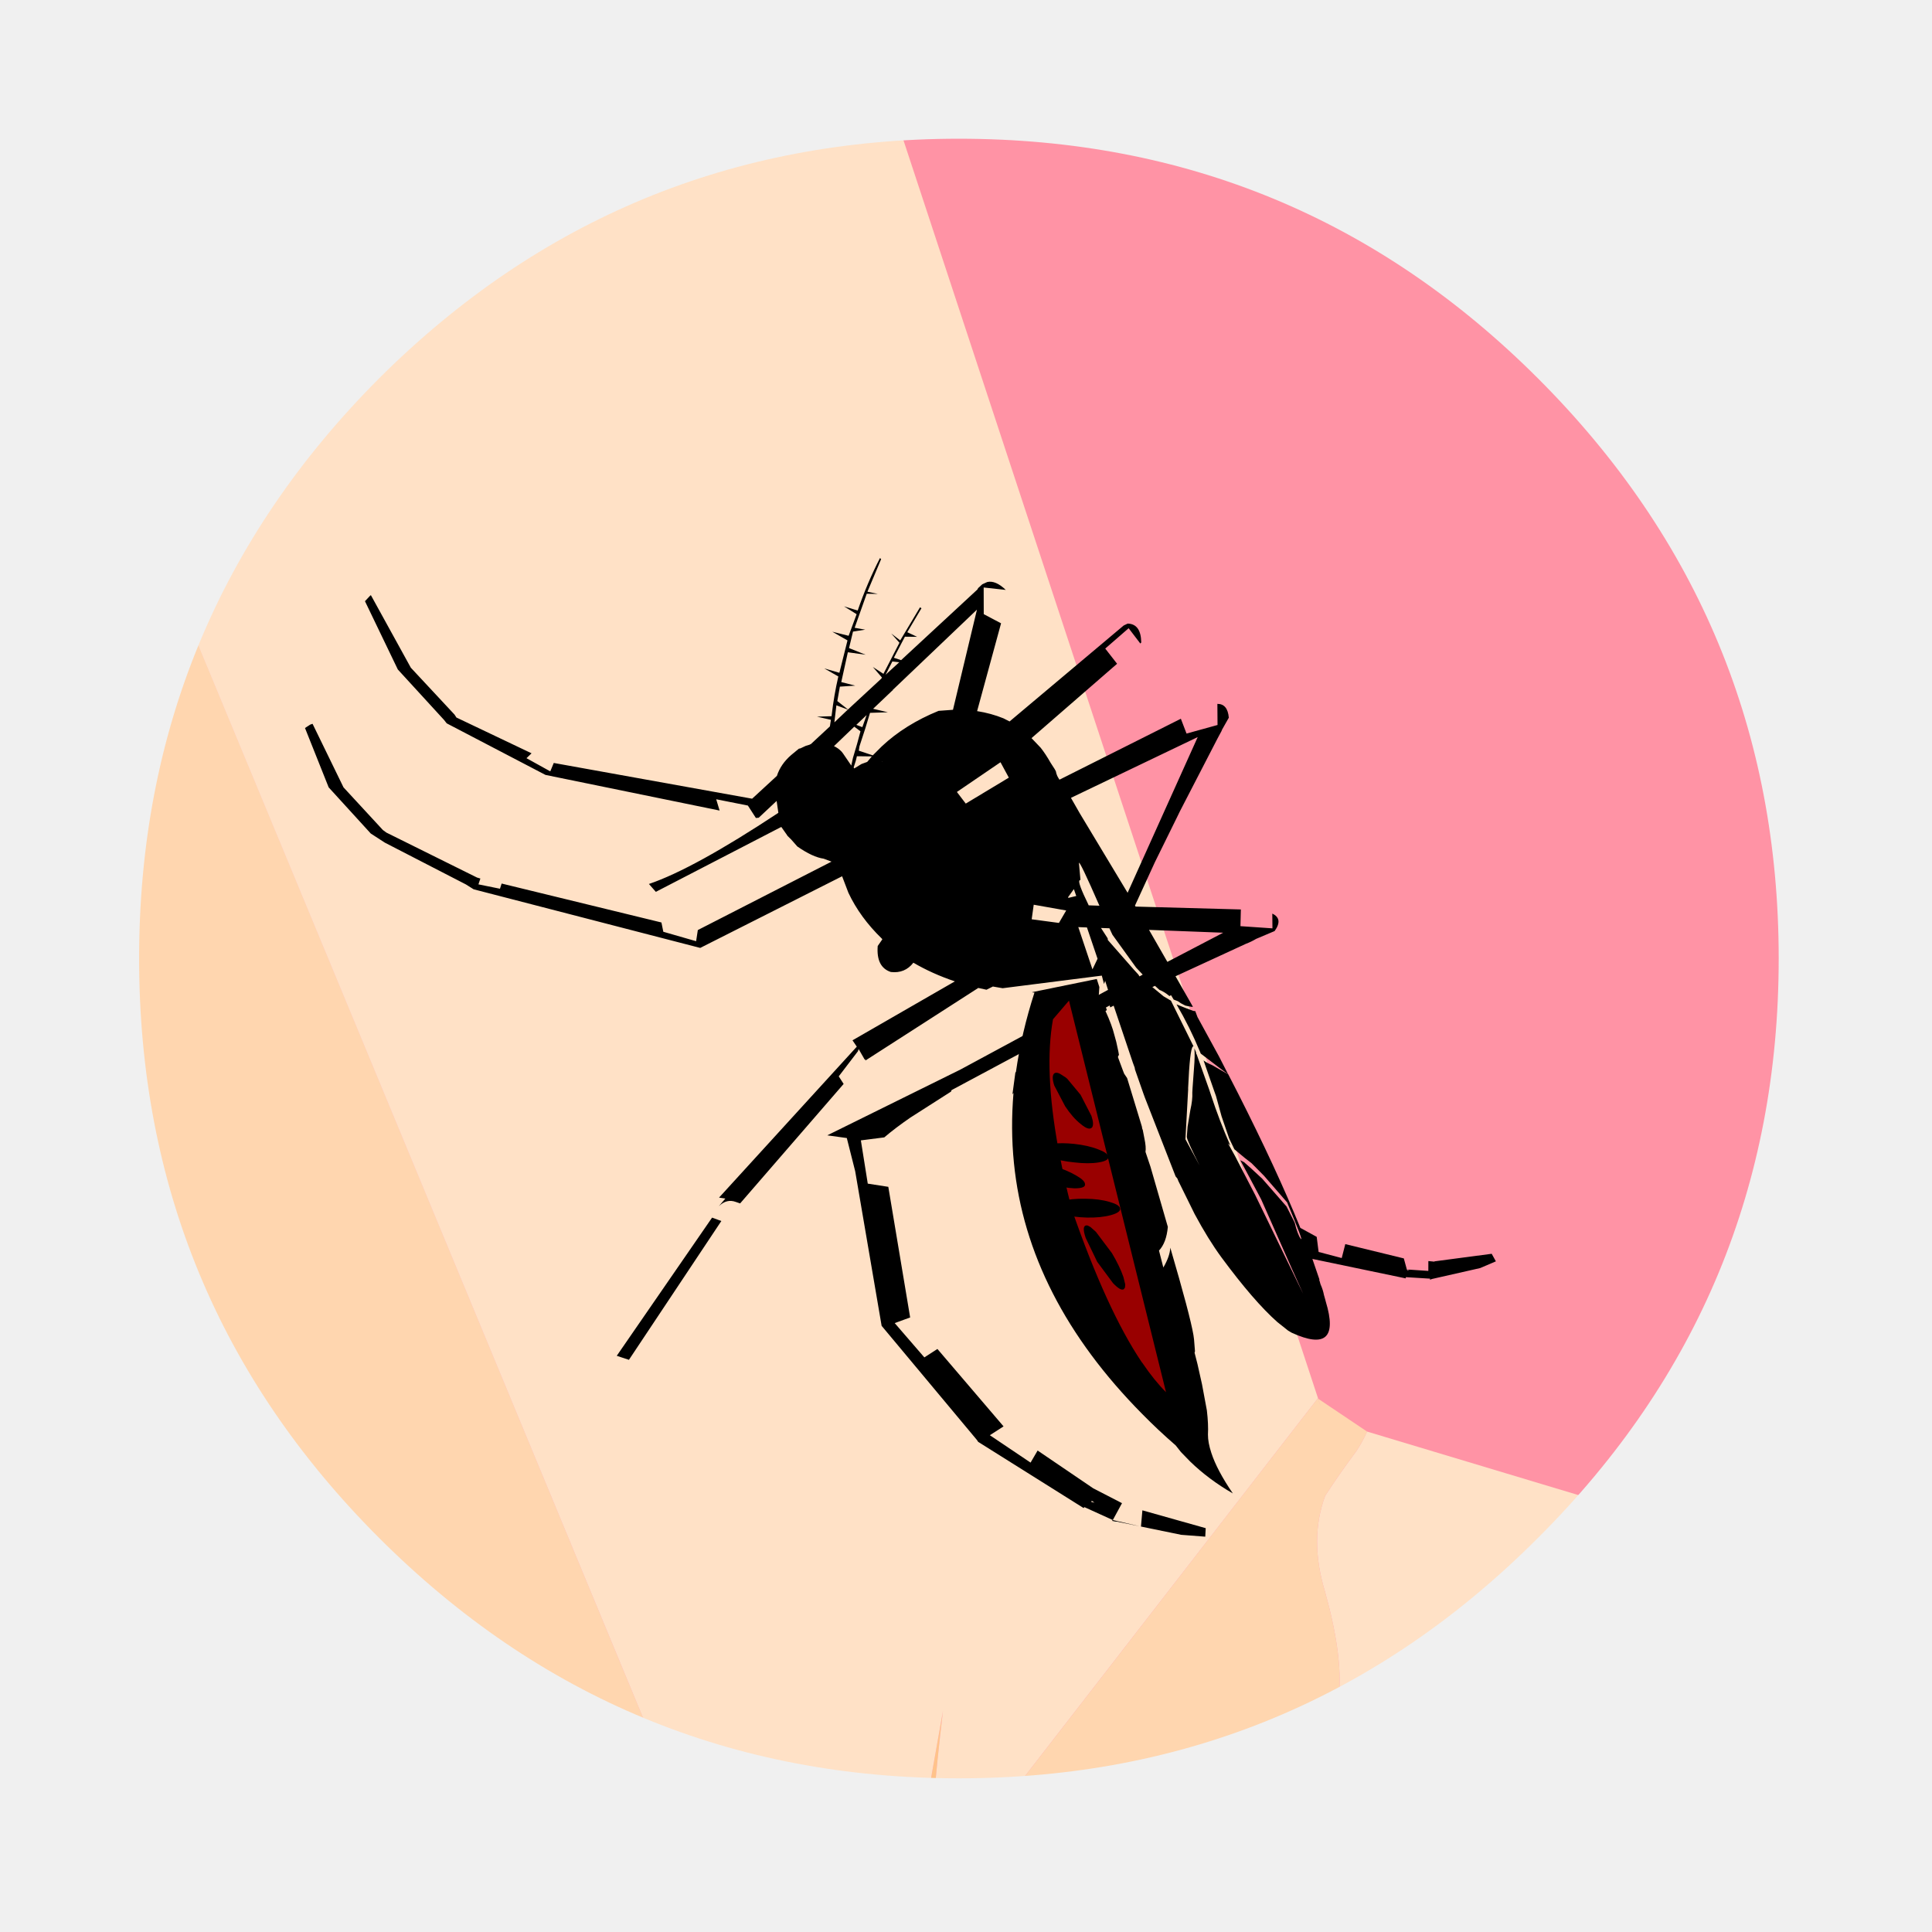
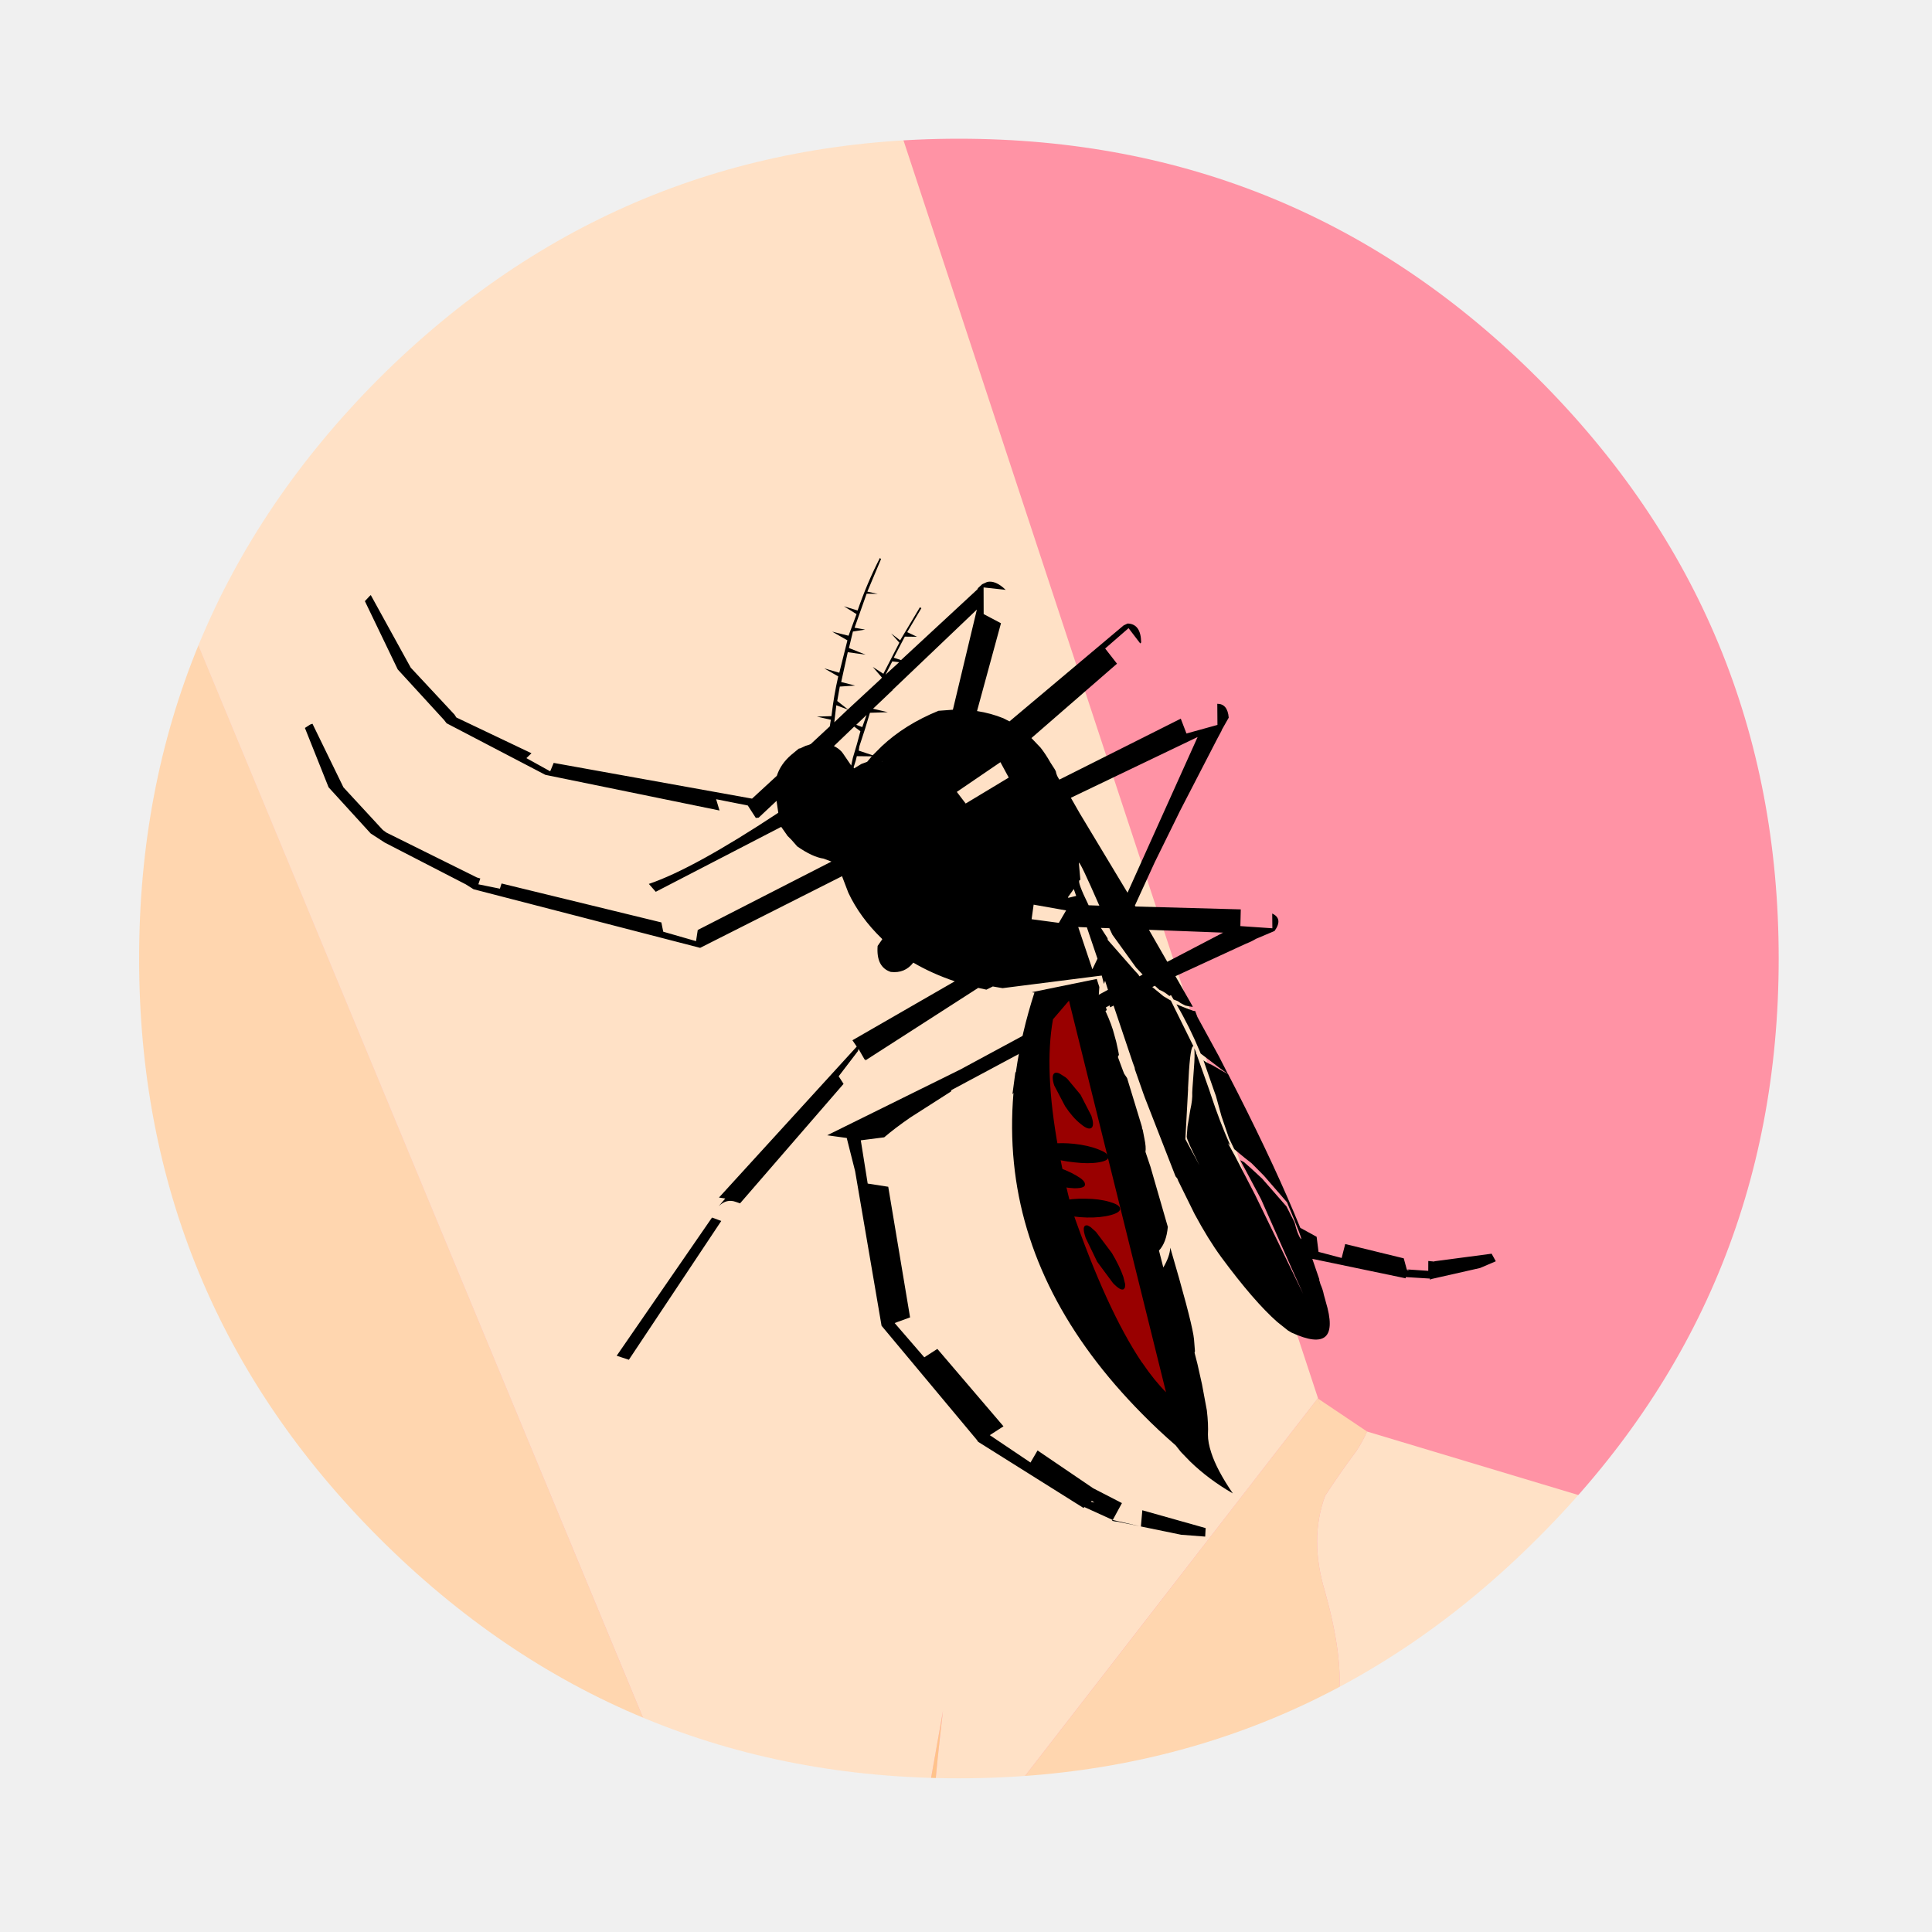
- <svg xmlns="http://www.w3.org/2000/svg" xmlns:xlink="http://www.w3.org/1999/xlink" preserveAspectRatio="none" width="138" height="138" viewBox="0 0 138 138">
+ <svg xmlns="http://www.w3.org/2000/svg" xmlns:xlink="http://www.w3.org/1999/xlink" version="1.1" preserveAspectRatio="none" x="0px" y="0px" width="138px" height="138px" viewBox="0 0 138 138">
  <defs>
-     <linearGradient id="a" gradientUnits="userSpaceOnUse" x1="969.425" y1="382.413" x2="296.975" y2="438.288">
+     <linearGradient id="Gradient_1" gradientUnits="userSpaceOnUse" x1="969.425" y1="382.413" x2="296.975" y2="438.288" spreadMethod="pad">
      <stop offset="67.059%" stop-color="#FF93A5" />
-       <stop offset="100%" stop-color="#FFF" />
+       <stop offset="100%" stop-color="#FFFFFF" />
    </linearGradient>
-     <path fill="#FFF" d="M525.1 188.55q0-22.15-15.7-37.85-15.65-15.65-37.8-15.65t-37.85 15.65q-15.65 15.7-15.65 37.85 0 22.15 15.65 37.8 15.7 15.7 37.85 15.7 22.15 0 37.8-15.7 15.7-15.65 15.7-37.8z" id="b" />
-     <path fill="url(#a)" d="M935.85 139.7q-16.45-16.45-39.7-16.45h-526q-23.25 0-39.7 16.45Q314 156.15 314 179.4v462q0 23.25 16.45 39.7 16.45 16.4 39.7 16.4h526q23.25 0 39.7-16.4 16.45-16.45 16.45-39.7v-462q0-23.25-16.45-39.7z" id="d" />
-     <g id="e">
-       <path fill="#FFC38A" d="M765.9 63.05q.413 6.53.85 11.7L778.9 59.9q-3.77-7.3-6.7-12.4l-6.3 15.55m-311.4 208.3q4.15.5 8.05 1.75 3.602.845 7.15 1.75 9.272 2.422 18.2 5.35 10.65 3.15 21.55 7.25h.2q.4.2 1.05.2 32.01 8.956 63.15 22.9l9.9-12.1q-14.6-1.596-29.45-4.95-37.23-8.794-74.85-30.6-33.764-19.564-67.85-49.65-19.4-17.45-38.5-37.3 22.2 25.8 40.85 47.65 23.65 27.6 40.55 47.75z" />
-       <path fill="#ECAC70" d="M214 384.65q-5.632-1.37-11.65-3.45-18.47-6.408-67-10.95l131.5 107.6 57.9 16.1q29.683 24.298 60.2 47.4l49.45-60.45q-19.42-19.256-42.6-42.2-9.15-9.15-32.75-24.95-.966-.656-1.9-1.3-25.992-17.674-35.4-25.2-40-33.25-19.3-59.65l-7.4 8.2q-21.75 35.85-28.5 41.2-19.408 15.86-52.55 7.65z" />
-       <path fill="#D2A77E" d="M569.55 315.75l4.3-5.2q-31.14-13.944-63.15-22.9 30.034 11.456 58.85 28.1z" />
-       <path fill="#FFD6AF" d="M388.1 332.15q-8.3-14.6-1.25-30.6 10.1-24.35 38.6-28.45l-613.9-185.05-8.5 10.35 332.3 271.85q48.53 4.542 67 10.95 6.018 2.08 11.65 3.45 33.142 8.21 52.55-7.65 6.75-5.35 28.5-41.2l7.4-8.2q-20.7 26.4 19.3 59.65 9.408 7.526 35.4 25.2.934.644 1.9 1.3 23.6 15.8 32.75 24.95 23.18 22.944 42.6 42.2l46.85-57.2q-1.617-3.044-3.1-8-1.75-5.45-3.7-8.5-1.05-2.4-9.55-8.45-8.45-5.65-8.65-8.5-4.1-10.1-14.35-14-16.85-7.25-24.25-13.1-6.637-5.212-11.95-10.05-12.538-11.494-17.6-20.95m25.85-108.55l9.35 42.4q15.95 1.65 31.2 5.35-16.9-20.15-40.55-47.75m9.75 43.85l1.75 5.65q14.5-.2 26-.2-14.3-3-27.75-5.45m212.65-96.95q-37.656-7.31-68.1-16.1-27.596-7.965-49.25-17.15-29.55-10.45-44.55-18.6-8-4.4-14.9-10.45-10.25-10.6-20-20.35-7.8-7.8-24.75-15.25-14.1-5.8-20.65-16.95-2.35-7.4-4.1-14.5-.85-2.85-2.35-5.85L372 40.05l2.35.9-2.5-.9 39.75 173.2q34.086 30.086 67.85 49.65 37.62 21.806 74.85 30.6 14.85 3.354 29.45 4.95L683.3 176.8q-19.867-1.293-46.95-6.3M708.2-47.65q-19.5 4.2-41.95 8.75-34.7 5.85-51.85 7.15L612.25-27q17 3.7 30.8 16.3 3.55 3.5 20.9 23.4 2.01 2.48 10 12.55 3.92 4.984 9.3 11.8 11.5 14.9 20.85 24.05 17.35 16.3 28.85 47.1 1.006 2.863 1.85 5.6l31.95-39.05q-.437-5.17-.85-11.7l6.3-15.55q2.93 5.1 6.7 12.4l59.25-72.4q-48.142 2.725-87.65-13.8l-42.3-21.35z" />
-       <path fill="#FFE1C6" d="M468 276.95q-5.267-1.296-10.5-2.55-3-.6-6.05-1.5-11.5 0-26 .2-28.5 4.1-38.6 28.45-7.05 16 1.25 30.6 5.062 9.456 17.6 20.95 5.313 4.838 11.95 10.05 7.4 5.85 24.25 13.1 10.25 3.9 14.35 14 .2 2.85 8.65 8.5 8.5 6.05 9.55 8.45 1.95 3.05 3.7 8.5 1.483 4.956 3.1 8l88.3-107.95q-28.816-16.644-58.85-28.1-.65 0-1.05-.2h-.2q-21.05-5.52-41.45-10.5m-93.65-236l-2.35-.9L-24.35-112.5l-164.1 200.55 613.9 185.05-1.75-5.65q-7.15-1.45-13.85-2.8 6.7.45 13.45 1.35l-9.35-42.4q-18.65-21.85-40.85-47.65 19.1 19.85 38.5 37.3l-39.75-173.2 2.5.9m291.9-79.85q22.45-4.55 41.95-8.75l42.3 21.35q39.508 16.525 87.65 13.8l24.7-30.15q-17.317 1.836-35.75 2.9L688.2-84.5q-108.6 29.15-232.55 74L387.7 35.3q1.5 3 2.35 5.85 1.75 7.1 4.1 14.5Q400.7 66.8 414.8 72.6q16.95 7.45 24.75 15.25 9.75 9.75 20 20.35 6.9 6.05 14.9 10.45 15 8.15 44.55 18.6 21.654 9.185 49.25 17.15 30.444 8.79 68.1 16.1 27.083 5.007 46.95 6.3l51.5-63q-.844-2.737-1.85-5.6-11.5-30.8-28.85-47.1-9.35-9.15-20.85-24.05-5.38-6.816-9.3-11.8-7.99-10.07-10-12.55-17.35-19.9-20.9-23.4-13.8-12.6-30.8-16.3l2.15-4.75q17.15-1.3 51.85-7.15z" />
+     <g id="Mask_S_mbolo_1_0_1_MASK_0_FILL">
+       <path fill="#FFFFFF" stroke="none" d=" M 525.1 188.55 Q 525.1 166.4 509.4 150.7 493.75 135.05 471.6 135.05 449.45 135.05 433.75 150.7 418.1 166.4 418.1 188.55 418.1 210.7 433.75 226.35 449.45 242.05 471.6 242.05 493.75 242.05 509.4 226.35 525.1 210.7 525.1 188.55 Z" />
    </g>
-     <path d="M-411.9 173.35l-2.05 1.55 16.8 40.4 2.6-2.1-17.35-39.85m133.7-56.4l3.8-5-1.8-1.3-12.85 11.35 3.35 2.6 7.5-7.65M-390.9 39.9h-.05l-.05.1-.25.3-1.75 1.3-2.05 1.45q6.9.3 13.7 1.55l.5.1 6.35-2.3 2.1-.8h-.25l-5-.5-11.65-.85-1.6-.35m99.8 89.95l.05.3.6-.6.25-.35 4.3-4.4-5.2 5.05M-447.5-3.5l-1.05-1.9-.25-.35-1.65-3.15q-3.2-1.7-4.65.55l4.65 2.95-2.5 8-4.05-.85-3.8 35.2h-.45l-.7-.05-.65-.15-.55-.2-.65-.05h-1.95q-2.65-.15-4.7.05l-3.4.65-4.2-29.25-5 .45-1.15-8 5-.4-.1-.35q-4.1-2.55-6.05.3l-.15 1.15 4.9 38.55-1.55.9q-2.85 2-5.3 4.75l-15.85-17.65-4.45 2.5-5.85-3.75 3.65-4.5q-3.6.85-4.35 2.95l-.2 1.4.25 1.45.2.35 4.7 26.7-1.55 1.25-3.05-5.4 1.75-2.65-2.4 1.5-3.25-6.5-.4.2 4.45 9-2.8 1 3.2-.5 4.55 7.9-3 1.35 3.6-.5.15.3 2.05 11.65-3.35 1.15-2.8-2.6 1.95-3.5-2.75 2.55-5.6-5.65 3.05-3.55-3.8 2.7-3.05-3.2 1.3-2.95-1.9 2.05-5.75-7.45 1.6-2.4-1.95 1.95-5.2-7.6-.4.1q3.6 6.25 8.35 12.3l-2.85 2.4 3.5-1.65 3.6 4.8-3.2 3 4.05-2.1 5.95 6.35-3.1 2.7 3.75-1.95q3.5 3.6 7.45 6.85l.3.25-1.95 3.25 2.65-2.6 1.3 1.15 1.2 6.75-.05.1-.05.05.05.1-.3 1.05-.2 1.5-.15.4.3 2.55q.5 3.6 2.55 6.1l1.5 8.65-35.85 38.4 1.35 1.95-6.25 3.35-.35-1.8-18.45 11.4h-.9l-16.45 2.95-21.55-1.5.05.35.45 1.8 19.6 2.45 17.6-3 1.1-.1 25.25-14.35 32.4-33.1-2.95-.85 5.85-6.05h3.85l.35-.65-1.15-6.3 2.85 1.3q.3 26.45-2.7 38.4l2.7-.4 3.5-36.65 2.45-.1h.4l1.35-.3 2.35-.35q4.5-1.85 6.4-4.05l1.75-1.3-3.9 38.95 2.2 1.95-6.7 5.85-2.3-.9-31.1 29.5.9 1.1-4 4.1-1-1.25-.7.6-22.65 13.5-1.05.4-14.9 2.6-18.3-2.2-.15.6v1.65l16.35 3.2 16.05-2.7 4-1.8 20.6-11.85 2.15-1 44.85-41.35 4.35-41.2 4.5.95q7.05.95 14.8-.85h.2l.8 1.95q4.4 3.35 7.55.8 2.35-2.85 1.15-6.25 5.05-2.55 9.95-6.45l-1.55 30.75 2-.05 13.6 51.5 1.1-1.25.75 2.5q-.55-2.8 1.45-4.3l.95-.75-11.55-39.55H-427l-2.95-8.2.15.45-.35-.45h.2l2.95.15-.05-.15.35.1.05-34.95 1.55-1.55.2-1.85 1.75-1.9 11.25-23.5 2.15.7-.55-.7 2.4.65-3.4 43.6-4.4 38.45 3.35-3.9 8.45 2.85 37.6 16.05 38.5-4.75h.55l29.4-13.75-.1-.3 6.85-4.4-2.4-4.4-7.3 4.2-16.15 6.85 1.65 3.25-11.75 5.05v-4.25l-26.3 3.55v4.05l-11.7 1.65.95-4.2h-.05l-31.65-13.65-3.6 4.05-10.45-4.6 2.65-5.55q-.5-3.7-.65-8.5l.05-12.6-.25-.3 3.8-46.6.5.15.1-1 15.2 3.85 1.35.3.45.2 6.45 1.55 1.1.25 21.6 4.4.85-.1-.1.05h.15l.5.1 9.55 1.1q7.45.6 13.25.25 14.2-.9 22.05-3.1l3.4-1.15.7-.35.3-.15q12.2-7.8-2-11.85l-.45-.15-1.3-.4q-1.2-.5-2.8-.75l-.8-.25h-.05q-.2 0-.4-.2l-5.45-1.35 17.45-17.7-.25-.2 3.75-5.1.2.2.15-.6 4.4-12.05.75-4.4-2.25-.15-6.4 13.55v.15l-.95 1.2 2.15 1.4-3.35 4.5.5-.5-.25.5h-.25l-2.85-.9-11.4 10.8 2.55 2.75-4.6 4.2-3.55-1.7h-.05l-4.25 2.3q-16.15-3.05-38.25-5.35l-5.55-.55-4.35 2.25q-1.15.8-2.2 1.2l8.05 1.95 1.5.35 5.25 1.65 5.85 1.45 3.15.4 3.35-1.05 2.15-.75 4.5-.95 9.1-1.3q11.25 2 9.9 2.15-1.4.1-4.4-.95l-4.7-.5-.65.1-8.85 1.3-3.7.95-2.5.7-.95.55 4.35.35 7.15.6 20 3.15 6.65 1-28.4-3.45-11.5-1.1h-.05l-3.65-.25.8-.2q-6.95-1.1-13.8-2.9l-1.35-.35-9.55-2.25h-.25l-.2-.1-.05-.05-1.15-.2q1.65.85 4.25 2.85l4.25 3.2.9.65q1.65.95 3.55 2.9l3.25 2.95 2.1 1.6q.8.5 8.1 1.25l-7.75-.6-10.55-7.65-.25-.15q-8.25-5.85-8.45-6.9v-.2l-13.15-1.5-2 1-3.6 1.15.1-.75 1.5-.4q.85-.6 1.85-1l1-.35-.1-.1.1-.35 1.3.05.95-.7.85-.35 1.15-.65.6-.6.6-.65.15-.25-1.7-.1-7.45-.4.2-1.4 2.65-18.7q.3-1.35.35-2.85l.1-.55.8-4.6q-1.45-3.65-4.15-1.95l3.25 2.05-5 6.7-3.6-2.45-15.5 22.65h-.3l-6.7-10.5-6.6-11-1-1.65L-447.5-3.5m149.2 135.25l.8-.35-.6.6-.2-.25M-427.55 46l-1.6 2.3-.3-.05q-6.3-.75-6.45-1.45v-.3l-3.9-2.05q-.65-.55 12.25 1.55m8.7 3l-.4-.2h-3.2l1.25-1.8 1.85.25 10.55-.55 1.9-.35.55-.1-.05.95h-.6l-1.75.3-10.1 1.5m13.2-9.95l-9.6-.5 11.1-15.85-1.5 16.35m-67.3 8.35l4.55.35-.4 13.1-3.8.3-.35-13.75m22.4-10.15l-4.65-.25 4.6-36.35L-426.4 38l-24.15-.75m26 14.55l8.35 2.1 1.6 2.6h-.05l-11.2-2.85 1.3-1.85m-6.65 2.15l1.7 3.35-4.6 5.4-.05.05-2.9-2.5 5.85-6.3m-1.75-4.25l-.7 2-.2-.05-.95-2.4 1.85.45m-58.2.7l-1.8 3.3q-1.75 9.3-.25 17.45l.7 3.25-3 2.4-.85-.75-3.05-3.75-2.8-3.3 2.4-4-2.85 2.75-1.3-6.85.1-.15-.15.1-5.7-29.85 18.55 19.4m-11.05 19.65l2.05 2.65-1.35 1-.7-3.65m12.3 3.1l.05.05-.05.1v-.15m-20.4-16.3l1.15-1.4.8 4.75-1.95-3.35m16.6 22.05l-.85-.9 2.15-3.25.55 1.8-.35 1.55-.05 2.2h-.3l-1.15-1.4m-1.05.2l1.45 1.45-3.8.1-.6.05q-1.3.25-2.3.9l-1.4-7.2 1.9-.7 2.3 2.55 2.45 2.85m-10.4-.95l-.8-.65-2.65-2.2 2.55-1.9.9 4.75z" id="f" />
-     <path d="M40.2-24.7l-5.4-.25h-3.05l-.35-.3-3.05-.8-1.15-.2q-5.25-.65-23.5.3 2.15 1 4.55 4.6H3.7q-1.5-3.6-5.4-5.7l-16.3.75-4.05.45q-1.15-.75-3.45-.9l-2.2-.2h-.15l-.1.05h-.15l-.05.05-.15-.05-.4-.05-13.15.9-1.3.7-.8.15-3.75.6-.3-.2-.2-.4-.85-.1-2.65-.15-1.8.05q-2.7-.05-6.65 1.05l-.15-.6-3.75.4.4 1.15-.75.15-2.2-1.1-2.2.2-.85 26.05.15-.35.1-.55q9.3 8.9 18.8 14.85l.15.3 5.3 3.25-.3-.55q8.8 4.65 17.7 6.7Q7.2 33.6 43.9 1q5-4.4 10-9.65l2-1.35 3-2.6q5.7-5.3 10.8-13.2-6.9 3.8-11.6 4.25-2.85.3-4.85-.5-2.5-1.2-6.15-1.95l-6.9-.7z" id="g" />
-     <path fill="#900" d="M43.45-4.95l.35-.4q5.1-4.7 8.8-10.25l-105.15 1.55L-48.8-1.3q12.15 13.2 33 16.1l7.2.7q4.4.2 9.2.05Q28.2 8.9 43.45-4.95z" id="h" />
-     <path d="M24.05 11.7q2.65-1.05 2.5-1.9l-.35-.5-.75-.35-1.95-.4-6.9.35q-4 .55-6.7 1.6l-1.65.8-.65.55q-.25.3-.2.55.15.95 3.1 1.2l6.85-.35q4-.55 6.7-1.55m-50.6-22.6q.1 1.05 2.65 1.75l6.1.55q3.6-.05 6.05-.9 1.5-.45 2.05-1 .4-.4.35-.8v-.15Q-9.65-12.4-12-13l-6.15-.6-5.35.65-.65.2-.2.1-1.3.6q-.9.5-.9 1.15M2.2-1.85l-.15-.1q-.8-.5-3.1.7Q-3.65.05-6.5 2.5-9 4.7-10.45 6.65l-.45.6-.1.15-.7 1.3q-.4 1 .05 1.4.75.65 3.3-.65t5.4-3.75Q-.1 3.2 1.45 1q.9-1.35 1-2.15.05-.5-.25-.7z" id="i" />
-     <path d="M-.65 8.6l-1.65.8-.65.5-.2.6q.15.9 3.1 1.15l6.9-.3q3.95-.55 6.6-1.6 2.75-1 2.6-1.9l-.35-.45q-.3-.25-.7-.35l-2.05-.35-6.9.3q-3.95.55-6.7 1.6M-5.6-11.65h-.05l-.1-.05q-.85-.4-2.9 1.4-2.1 1.8-4.1 4.85Q-14.8-2.4-15.6.1l-.15.35L-16 1.8q-.05.95.45 1.25.9.45 3-1.35 2.1-1.85 4.15-4.85 2.05-3.05 2.85-5.6.75-2.4-.05-2.9z" id="j" />
-     <path d="M21.2 6.2l-.65-.5-1.9-.65q-2.85-.7-6.85-.85l-6.9.5-1.8.5-.75.4q-.3.3-.3.6Q2 7.1 4.8 7.8l6.85.85 6.9-.45q2.85-.55 2.85-1.5l-.2-.5M-13.35-.4q2.35-2.85 3.4-5.25.65-1.45.6-2.25-.05-.5-.4-.7l-.15-.05q-.9-.35-2.95 1.2-2.25 1.6-4.6 4.5-2 2.5-3.05 4.65l-.3.65-.1.2-.4 1.35q-.25 1.05.25 1.4.9.5 3.15-1.1 2.25-1.7 4.55-4.6z" id="k" />
+     <g id="S_mbolo_1_0_Layer1_0_MEMBER_0_FILL">
+       <path fill="url(#Gradient_1)" stroke="none" d=" M 935.85 139.7 Q 919.4 123.25 896.15 123.25 L 370.15 123.25 Q 346.9 123.25 330.45 139.7 314 156.15 314 179.4 L 314 641.4 Q 314 664.65 330.45 681.1 346.9 697.5 370.15 697.5 L 896.15 697.5 Q 919.4 697.5 935.85 681.1 952.3 664.65 952.3 641.4 L 952.3 179.4 Q 952.3 156.15 935.85 139.7 Z" />
+     </g>
+     <g id="Pasta_Itens_duplicados_Interpolar_1_0_Layer0_0_MEMBER_0_FILL">
+       <path fill="#FFC38A" stroke="none" d=" M 765.9 63.05 Q 766.313 69.58 766.75 74.75 L 778.9 59.9 Q 775.131 52.599 772.2 47.5 L 765.9 63.05 M 454.5 271.35 Q 458.65 271.85 462.55 273.1 466.152 273.945 469.7 274.85 478.972 277.272 487.9 280.2 498.55 283.35 509.45 287.45 L 509.65 287.45 Q 510.05 287.65 510.7 287.65 542.71 296.606 573.85 310.55 L 583.75 298.45 Q 569.149 296.854 554.3 293.5 517.071 284.706 479.45 262.9 445.686 243.336 411.6 213.25 392.2 195.8 373.1 175.95 395.3 201.75 413.95 223.6 437.6 251.2 454.5 271.35 Z" />
+       <path fill="#ECAC70" stroke="none" d=" M 214 384.65 Q 208.368 383.281 202.35 381.2 183.881 374.792 135.35 370.25 L 266.85 477.85 324.75 493.95 Q 354.433 518.248 384.95 541.35 L 434.4 480.9 Q 414.98 461.644 391.8 438.7 382.65 429.55 359.05 413.75 358.084 413.094 357.15 412.45 331.158 394.776 321.75 387.25 281.75 354 302.45 327.6 L 295.05 335.8 Q 273.3 371.65 266.55 377 247.142 392.86 214 384.65 Z" />
+       <path fill="#D2A77E" stroke="none" d=" M 569.55 315.75 L 573.85 310.55 Q 542.71 296.606 510.7 287.65 540.734 299.106 569.55 315.75 Z" />
+       <path fill="#FFD6AF" stroke="none" d=" M 388.1 332.15 Q 379.8 317.55 386.85 301.55 396.95 277.2 425.45 273.1 L -188.45 88.05 -196.95 98.4 135.35 370.25 Q 183.881 374.792 202.35 381.2 208.368 383.281 214 384.65 247.142 392.86 266.55 377 273.3 371.65 295.05 335.8 L 302.45 327.6 Q 281.75 354 321.75 387.25 331.158 394.776 357.15 412.45 358.084 413.094 359.05 413.75 382.65 429.55 391.8 438.7 414.98 461.644 434.4 480.9 L 481.25 423.7 Q 479.633 420.656 478.15 415.7 476.4 410.25 474.45 407.2 473.4 404.8 464.9 398.75 456.45 393.1 456.25 390.25 452.15 380.15 441.9 376.25 425.05 369 417.65 363.15 411.012 357.938 405.7 353.1 393.162 341.606 388.1 332.15 M 413.95 223.6 L 423.3 266 Q 439.25 267.65 454.5 271.35 437.6 251.2 413.95 223.6 M 423.7 267.45 L 425.45 273.1 Q 439.95 272.9 451.45 272.9 437.15 269.9 423.7 267.45 M 636.35 170.5 Q 598.694 163.189 568.25 154.4 540.654 146.435 519 137.25 489.45 126.8 474.45 118.65 466.45 114.25 459.55 108.2 449.3 97.6 439.55 87.85 431.75 80.05 414.8 72.6 400.7 66.8 394.15 55.65 391.8 48.25 390.05 41.15 389.2 38.3 387.7 35.3 L 372 40.05 374.35 40.95 371.85 40.05 411.6 213.25 Q 445.686 243.336 479.45 262.9 517.071 284.706 554.3 293.5 569.149 296.854 583.75 298.45 L 683.3 176.8 Q 663.433 175.507 636.35 170.5 M 708.2 -47.65 Q 688.7 -43.45 666.25 -38.9 631.55 -33.05 614.4 -31.75 L 612.25 -27 Q 629.25 -23.3 643.05 -10.7 646.6 -7.2 663.95 12.7 665.96 15.179 673.95 25.25 677.87 30.234 683.25 37.05 694.75 51.95 704.1 61.1 721.45 77.4 732.95 108.2 733.956 111.063 734.8 113.8 L 766.75 74.75 Q 766.313 69.58 765.9 63.05 L 772.2 47.5 Q 775.131 52.599 778.9 59.9 L 838.15 -12.5 Q 790.008 -9.775 750.5 -26.3 L 708.2 -47.65 Z" />
+       <path fill="#FFE1C6" stroke="none" d=" M 468 276.95 Q 462.733 275.654 457.5 274.4 454.5 273.8 451.45 272.9 439.95 272.9 425.45 273.1 396.95 277.2 386.85 301.55 379.8 317.55 388.1 332.15 393.162 341.606 405.7 353.1 411.012 357.938 417.65 363.15 425.05 369 441.9 376.25 452.15 380.15 456.25 390.25 456.45 393.1 464.9 398.75 473.4 404.8 474.45 407.2 476.4 410.25 478.15 415.7 479.633 420.656 481.25 423.7 L 569.55 315.75 Q 540.734 299.106 510.7 287.65 510.05 287.65 509.65 287.45 L 509.45 287.45 Q 488.399 281.929 468 276.95 M 374.35 40.95 L 372 40.05 -24.35 -112.5 -188.45 88.05 425.45 273.1 423.7 267.45 Q 416.55 266 409.85 264.65 416.55 265.1 423.3 266 L 413.95 223.6 Q 395.3 201.75 373.1 175.95 392.2 195.8 411.6 213.25 L 371.85 40.05 374.35 40.95 M 666.25 -38.9 Q 688.7 -43.45 708.2 -47.65 L 750.5 -26.3 Q 790.008 -9.775 838.15 -12.5 L 862.85 -42.65 Q 845.533 -40.814 827.1 -39.75 L 688.2 -84.5 Q 579.6 -55.35 455.65 -10.5 L 387.7 35.3 Q 389.2 38.3 390.05 41.15 391.8 48.25 394.15 55.65 400.7 66.8 414.8 72.6 431.75 80.05 439.55 87.85 449.3 97.6 459.55 108.2 466.45 114.25 474.45 118.65 489.45 126.8 519 137.25 540.654 146.435 568.25 154.4 598.694 163.189 636.35 170.5 663.433 175.507 683.3 176.8 L 734.8 113.8 Q 733.956 111.063 732.95 108.2 721.45 77.4 704.1 61.1 694.75 51.95 683.25 37.05 677.87 30.234 673.95 25.25 665.96 15.179 663.95 12.7 646.6 -7.2 643.05 -10.7 629.25 -23.3 612.25 -27 L 614.4 -31.75 Q 631.55 -33.05 666.25 -38.9 Z" />
+     </g>
+     <g id="Shape_shape_4_0_Layer0_0_FILL">
+       <path fill="#000000" stroke="none" d=" M -411.9 173.35 L -413.95 174.9 -397.15 215.3 -394.55 213.2 -411.9 173.35 M -278.2 116.95 L -274.4 111.95 -276.2 110.65 -289.05 122 -285.7 124.6 -278.2 116.95 M -390.9 39.9 L -390.95 39.9 -391 40 -391.25 40.3 -393 41.6 -395.05 43.05 Q -388.15 43.35 -381.35 44.6 L -380.85 44.7 -374.5 42.4 -372.4 41.6 -372.65 41.6 -377.65 41.1 -389.3 40.25 -390.9 39.9 M -291.1 129.85 L -291.05 130.15 -290.45 129.55 -290.2 129.2 -285.9 124.8 -291.1 129.85 M -447.5 -3.5 L -448.55 -5.4 -448.8 -5.75 -450.45 -8.9 Q -453.65 -10.6 -455.1 -8.35 L -450.45 -5.4 -452.95 2.6 -457 1.75 -460.8 36.95 -461.25 36.95 -461.95 36.9 -462.6 36.75 -463.15 36.55 -463.8 36.5 -465.75 36.5 Q -468.4 36.35 -470.45 36.55 L -473.85 37.2 -478.05 7.95 -483.05 8.4 -484.2 0.4 -479.2 0 -479.3 -0.35 Q -483.4 -2.9 -485.35 -0.05 L -485.5 1.1 -480.6 39.65 -482.15 40.55 Q -485 42.55 -487.45 45.3 L -503.3 27.65 -507.75 30.15 -513.6 26.4 -509.95 21.9 Q -513.55 22.75 -514.3 24.85 L -514.5 26.25 -514.25 27.7 -514.05 28.05 -509.35 54.75 -510.9 56 -513.95 50.6 -512.2 47.95 -514.6 49.45 -517.85 42.95 -518.25 43.15 -513.8 52.15 -516.6 53.15 -513.4 52.65 -508.85 60.55 -511.85 61.9 -508.25 61.4 -508.1 61.7 -506.05 73.35 -509.4 74.5 -512.2 71.9 -510.25 68.4 -513 70.95 -518.6 65.3 -515.55 61.75 -519.35 64.45 -522.4 61.25 -521.1 58.3 -523 60.35 -528.75 52.9 -527.15 50.5 -529.1 52.45 -534.3 44.85 -534.7 44.95 Q -531.1 51.2 -526.35 57.25 L -529.2 59.65 -525.7 58 -522.1 62.8 -525.3 65.8 -521.25 63.7 -515.3 70.05 -518.4 72.75 -514.65 70.8 Q -511.15 74.4 -507.2 77.65 L -506.9 77.9 -508.85 81.15 -506.2 78.55 -504.9 79.7 -503.7 86.45 -503.75 86.55 -503.8 86.6 -503.75 86.7 -504.05 87.75 -504.25 89.25 -504.4 89.65 -504.1 92.2 Q -503.6 95.8 -501.55 98.3 L -500.05 106.95 -535.9 145.35 -534.55 147.3 -540.8 150.65 -541.15 148.85 -559.6 160.25 -560.5 160.25 -576.95 163.2 -598.5 161.7 -598.45 162.05 -598 163.85 -578.4 166.3 -560.8 163.3 -559.7 163.2 -534.45 148.85 -502.05 115.75 -505 114.9 -499.15 108.85 -495.3 108.85 -494.95 108.2 -496.1 101.9 -493.25 103.2 Q -492.95 129.65 -495.95 141.6 L -493.25 141.2 -489.75 104.55 -487.3 104.45 -486.9 104.45 -485.55 104.15 -483.2 103.8 Q -478.7 101.95 -476.8 99.75 L -475.05 98.45 -478.95 137.4 -476.75 139.35 -483.45 145.2 -485.75 144.3 -516.85 173.8 -515.95 174.9 -519.95 179 -520.95 177.75 -521.65 178.35 -544.3 191.85 -545.35 192.25 -560.25 194.85 -578.55 192.65 -578.7 193.25 -578.7 194.9 -562.35 198.1 -546.3 195.4 -542.3 193.6 -521.7 181.75 -519.55 180.75 -474.7 139.4 -470.35 98.2 -465.85 99.15 Q -458.8 100.1 -451.05 98.3 L -450.85 98.3 -450.05 100.25 Q -445.65 103.6 -442.5 101.05 -440.15 98.2 -441.35 94.8 -436.3 92.25 -431.4 88.35 L -432.95 119.1 -430.95 119.05 -417.35 170.55 -416.25 169.3 -415.5 171.8 Q -416.05 169 -414.05 167.5 L -413.1 166.75 -424.65 127.2 -427 127.2 -429.95 119 -429.8 119.45 -430.15 119 -429.95 119 -427 119.15 -427.05 119 -426.7 119.1 -426.65 84.15 -425.1 82.6 -424.9 80.75 -423.15 78.85 -411.9 55.35 -409.75 56.05 -410.3 55.35 -407.9 56 -411.3 99.6 -415.7 138.05 -412.35 134.15 -403.9 137 -366.3 153.05 -327.8 148.3 -327.25 148.3 -297.85 134.55 -297.95 134.25 -291.1 129.85 -293.5 125.45 -300.8 129.65 -316.95 136.5 -315.3 139.75 -327.05 144.8 -327.05 140.55 -353.35 144.1 -353.35 148.15 -365.05 149.8 -364.1 145.6 -364.15 145.6 -395.8 131.95 -399.4 136 -409.85 131.4 -407.2 125.85 Q -407.7 122.15 -407.85 117.35 L -407.8 104.75 -408.05 104.45 -404.25 57.85 -403.75 58 -403.65 57 -388.45 60.85 -387.1 61.15 -386.65 61.35 -380.2 62.9 -379.1 63.15 -357.5 67.55 -356.65 67.45 -356.75 67.5 -356.6 67.5 -356.1 67.6 -346.55 68.7 Q -339.1 69.3 -333.3 68.95 -319.1 68.05 -311.25 65.85 L -307.85 64.7 -307.15 64.35 -306.85 64.2 Q -294.65 56.4 -308.85 52.35 L -309.3 52.2 -310.6 51.8 Q -311.8 51.3 -313.4 51.05 L -314.2 50.8 -314.25 50.8 Q -314.45 50.8 -314.65 50.6 L -320.1 49.25 -302.65 31.55 -302.9 31.35 -299.15 26.25 -298.95 26.45 -298.8 25.85 -294.4 13.8 -293.65 9.4 -295.9 9.25 -302.3 22.8 -302.3 22.95 -303.25 24.15 -301.1 25.55 -304.45 30.05 -303.95 29.55 -304.2 30.05 -304.45 30.05 -307.3 29.15 -318.7 39.95 -316.15 42.7 -320.75 46.9 -324.3 45.2 -324.35 45.2 -328.6 47.5 Q -344.75 44.45 -366.85 42.15 L -372.4 41.6 -376.75 43.85 Q -377.9 44.65 -378.95 45.05 L -370.9 47 -369.4 47.35 -364.15 49 -358.3 50.45 -355.15 50.85 -351.8 49.8 -349.65 49.05 -345.15 48.1 -336.05 46.8 Q -324.8 48.8 -326.15 48.95 -327.55 49.05 -330.55 48 L -335.25 47.5 -335.9 47.6 -344.75 48.9 -348.45 49.85 -350.95 50.55 -351.9 51.1 -347.55 51.45 -340.4 52.05 -320.4 55.2 -313.75 56.2 -342.15 52.75 -353.65 51.65 -353.7 51.65 -357.35 51.4 -356.55 51.2 Q -363.5 50.1 -370.35 48.3 L -371.7 47.95 -381.25 45.7 -381.5 45.7 -381.7 45.6 -381.75 45.55 -382.9 45.35 Q -381.25 46.2 -378.65 48.2 L -374.4 51.4 -373.5 52.05 Q -371.85 53 -369.95 54.95 L -366.7 57.9 -364.6 59.5 Q -363.8 60 -356.5 60.75 L -364.25 60.15 -374.8 52.5 -375.05 52.35 Q -383.3 46.5 -383.5 45.45 L -383.5 45.25 -396.65 43.75 -398.65 44.75 -402.25 45.9 -402.15 45.15 -400.65 44.75 Q -399.8 44.15 -398.8 43.75 L -397.8 43.4 -397.9 43.3 -397.8 42.95 -396.5 43 -395.55 42.3 -394.7 41.95 -393.55 41.3 -392.95 40.7 -392.35 40.05 -392.2 39.8 -393.9 39.7 -401.35 39.3 -401.15 37.9 -398.5 19.2 Q -398.2 17.85 -398.15 16.35 L -398.05 15.8 -397.25 11.2 Q -398.7 7.55 -401.4 9.25 L -398.15 11.3 -403.15 18 -406.75 15.55 -422.25 38.2 -422.55 38.2 -429.25 27.7 -435.85 16.7 -436.85 15.05 -447.5 -3.5 M -298.3 131.75 L -297.5 131.4 -298.1 132 -298.3 131.75 M -427.55 46 L -429.15 48.3 -429.45 48.25 Q -435.75 47.5 -435.9 46.8 L -435.9 46.5 -439.8 44.45 Q -440.45 43.9 -427.55 46 M -418.85 49 L -419.25 48.8 -422.45 48.8 -421.2 47 -419.35 47.25 -408.8 46.7 -406.9 46.35 -406.35 46.25 -406.4 47.2 -406.85 47.2 -407 47.2 -408.75 47.5 -418.85 49 M -405.65 39.05 L -415.25 38.55 -404.15 22.7 -405.65 39.05 M -472.95 47.4 L -468.4 47.75 -468.8 60.85 -472.6 61.15 -472.95 47.4 M -450.55 37.25 L -455.2 37 -450.6 0.65 -426.4 38 -450.55 37.25 M -424.55 51.8 L -416.2 53.9 -414.6 56.5 -414.65 56.5 -425.85 53.65 -424.55 51.8 M -431.2 53.95 L -429.5 57.3 -434.1 62.7 -434.15 62.75 -437.05 60.25 -431.2 53.95 M -432.95 49.7 L -433.65 51.7 -433.85 51.65 -434.8 49.25 -432.95 49.7 M -491.15 50.4 L -492.95 53.7 Q -494.7 63 -493.2 71.15 L -492.5 74.4 -495.5 76.8 -496.35 76.05 -499.4 72.3 -502.2 69 -499.8 65 -502.65 67.75 -503.95 60.9 -503.85 60.75 -504 60.85 -509.7 31 -491.15 50.4 M -502.2 70.05 L -500.15 72.7 -501.5 73.7 -502.2 70.05 M -489.9 73.15 L -489.85 73.2 -489.9 73.3 -489.9 73.15 M -510.3 56.85 L -509.15 55.45 -508.35 60.2 -510.3 56.85 M -493.7 78.9 L -494.55 78 -492.4 74.75 -491.85 76.55 -492.2 78.1 -492.25 80.3 -492.55 80.3 -493.7 78.9 M -494.75 79.1 L -493.3 80.55 -497.1 80.65 -497.7 80.7 Q -499 80.95 -500 81.6 L -501.4 74.4 -499.5 73.7 -497.2 76.25 -494.75 79.1 M -505.15 78.15 L -505.95 77.5 -508.6 75.3 -506.05 73.4 -505.15 78.15 Z" />
+     </g>
+     <g id="Shape_shape_5_0_Layer0_0_FILL">
+       <path fill="#000000" stroke="none" d=" M 40.2 -24.7 L 34.8 -24.95 31.75 -24.95 31.4 -25.25 28.35 -26.05 27.2 -26.25 Q 21.95 -26.9 3.7 -25.95 5.85 -24.95 8.25 -21.35 L 3.7 -21.35 Q 2.2 -24.95 -1.7 -27.05 L -18 -26.3 -22.05 -25.85 Q -23.2 -26.6 -25.5 -26.75 L -27.7 -26.95 -27.85 -26.95 -27.95 -26.9 -28.1 -26.9 -28.15 -26.85 -28.3 -26.9 -28.7 -26.95 -41.85 -26.05 -43.15 -25.35 -43.95 -25.2 -47.7 -24.6 -48 -24.8 -48.2 -25.2 -49.05 -25.3 -51.7 -25.45 -53.5 -25.4 Q -56.2 -25.45 -60.15 -24.35 L -60.3 -24.95 -64.05 -24.55 -63.65 -23.4 -64.4 -23.25 -66.6 -24.35 -68.8 -24.15 -69.65 1.9 -69.5 1.55 -69.4 1 Q -60.1 9.9 -50.6 15.85 L -50.45 16.15 -45.15 19.4 -45.45 18.85 Q -36.65 23.5 -27.75 25.55 7.2 33.6 43.9 1 48.9 -3.4 53.9 -8.65 L 55.9 -10 58.9 -12.6 Q 64.6 -17.9 69.7 -25.8 62.8 -22 58.1 -21.55 55.25 -21.25 53.25 -22.05 50.75 -23.25 47.1 -24 L 40.2 -24.7 Z" />
+     </g>
+     <g id="Shape_shape_7_0_Layer0_0_FILL">
+       <path fill="#990000" stroke="none" d=" M 43.45 -4.95 L 43.8 -5.35 Q 48.9 -10.05 52.6 -15.6 L -52.55 -14.05 -48.8 -1.3 Q -36.65 11.9 -15.8 14.8 L -8.6 15.5 Q -4.2 15.7 0.6 15.55 28.2 8.9 43.45 -4.95 Z" />
+     </g>
+     <g id="Shape_shape_9_0_Layer0_0_FILL">
+       <path fill="#000000" stroke="none" d=" M 24.05 11.7 Q 26.7 10.65 26.55 9.8 L 26.2 9.3 25.45 8.95 23.5 8.55 16.6 8.9 Q 12.6 9.45 9.9 10.5 L 8.25 11.3 7.6 11.85 Q 7.35 12.15 7.4 12.4 7.55 13.35 10.5 13.6 L 17.35 13.25 Q 21.35 12.7 24.05 11.7 M -26.55 -10.9 Q -26.45 -9.85 -23.9 -9.15 L -17.8 -8.6 Q -14.2 -8.65 -11.75 -9.5 -10.25 -9.95 -9.7 -10.5 -9.3 -10.9 -9.35 -11.3 L -9.35 -11.45 Q -9.65 -12.4 -12 -13 L -18.15 -13.6 -23.5 -12.95 -24.15 -12.75 -24.35 -12.65 -25.65 -12.05 Q -26.55 -11.55 -26.55 -10.9 M 2.2 -1.85 L 2.05 -1.95 Q 1.25 -2.45 -1.05 -1.25 -3.65 0.05 -6.5 2.5 -9 4.7 -10.45 6.65 L -10.9 7.25 -11 7.4 -11.7 8.7 Q -12.1 9.7 -11.65 10.1 -10.9 10.75 -8.35 9.45 -5.8 8.15 -2.95 5.7 -0.1 3.2 1.45 1 2.35 -0.35 2.45 -1.15 2.5 -1.65 2.2 -1.85 Z" />
+     </g>
+     <g id="Shape_shape_10_0_Layer0_0_FILL">
+       <path fill="#000000" stroke="none" d=" M -0.65 8.6 L -2.3 9.4 -2.95 9.9 -3.15 10.5 Q -3 11.4 -0.05 11.65 L 6.85 11.35 Q 10.8 10.8 13.45 9.75 16.2 8.75 16.05 7.85 L 15.7 7.4 Q 15.4 7.15 15 7.05 L 12.95 6.7 6.05 7 Q 2.1 7.55 -0.65 8.6 M -5.6 -11.65 L -5.65 -11.65 -5.75 -11.7 Q -6.6 -12.1 -8.65 -10.3 -10.75 -8.5 -12.75 -5.45 -14.8 -2.4 -15.6 0.1 L -15.75 0.45 -16 1.8 Q -16.05 2.75 -15.55 3.05 -14.65 3.5 -12.55 1.7 -10.45 -0.15 -8.4 -3.15 -6.35 -6.2 -5.55 -8.75 -4.8 -11.15 -5.6 -11.65 Z" />
+     </g>
+     <g id="Shape_shape_11_0_Layer0_0_FILL">
+       <path fill="#000000" stroke="none" d=" M 21.2 6.2 L 20.55 5.7 18.65 5.05 Q 15.8 4.35 11.8 4.2 L 4.9 4.7 3.1 5.2 2.35 5.6 Q 2.05 5.9 2.05 6.2 2 7.1 4.8 7.8 L 11.65 8.65 18.55 8.2 Q 21.4 7.65 21.4 6.7 L 21.2 6.2 M -13.35 -0.4 Q -11 -3.25 -9.95 -5.65 -9.3 -7.1 -9.35 -7.9 -9.4 -8.4 -9.75 -8.6 L -9.9 -8.65 Q -10.8 -9 -12.85 -7.45 -15.1 -5.85 -17.45 -2.95 -19.45 -0.45 -20.5 1.7 L -20.8 2.35 -20.9 2.55 -21.3 3.9 Q -21.55 4.95 -21.05 5.3 -20.15 5.8 -17.9 4.2 -15.65 2.5 -13.35 -0.4 Z" />
+     </g>
  </defs>
-   <g transform="matrix(.27562 0 0 .27562 -93.15 -37.8)">
-     <mask id="c">
-       <use xlink:href="#b" transform="matrix(3.9711 0 0 3.9711 -1286.3 -363.2)" />
+   <g transform="matrix( 0.2756195, 0, 0, 0.2756195, -93.15,-37.8) ">
+     <mask id="Mask_Mask_1">
+       <g transform="matrix( 3.9711, 0, 0, 3.9711, -1286.3,-363.2) ">
+         <use xlink:href="#Mask_S_mbolo_1_0_1_MASK_0_FILL" />
+       </g>
    </mask>
-     <g mask="url(#c)">
-       <use xlink:href="#d" />
-       <use xlink:href="#e" transform="rotate(50.71 25.022 620.232) scale(.9306)" />
-       <use xlink:href="#f" transform="rotate(57.18 -200.324 1170.298) scale(.99433)" />
-       <use xlink:href="#g" transform="rotate(75.634 14.846 632.45) scale(.9957 .65646)" />
-       <use xlink:href="#h" transform="rotate(76.427 25.98 619.142) scale(.9943 .40474)" />
-       <use xlink:href="#i" transform="rotate(57.18 -98.547 787.204) scale(.99433)" />
-       <use xlink:href="#j" transform="rotate(57.18 -112.538 800.936) scale(.99433)" />
-       <use xlink:href="#k" transform="rotate(57.18 -100.998 796.695) scale(.99433)" />
+     <g mask="url(#Mask_Mask_1)">
+       <g transform="matrix( 1, 0, 0, 1, 0,0) ">
+         <use xlink:href="#S_mbolo_1_0_Layer1_0_MEMBER_0_FILL" />
+       </g>
+       <g transform="matrix( 0.5893097, 0.7202301, -0.7202301, 0.5893097, 489.2,208.1) ">
+         <g transform="matrix( 1, 0, 0, 1, 0,0) ">
+           <use xlink:href="#Pasta_Itens_duplicados_Interpolar_1_0_Layer0_0_MEMBER_0_FILL" />
+         </g>
+         <g transform="matrix( 1.061676, 0.1203918, -0.1203918, 1.061676, 686.6,2.9) ">
+           <g transform="matrix( 1, 0, 0, 1, 0,0) ">
+             <use xlink:href="#Shape_shape_4_0_Layer0_0_FILL" />
+           </g>
+         </g>
+         <g transform="matrix( 0.9702911, 0.4508972, -0.4508972, 0.9702911, 242.55,11.45) ">
+           <g transform="matrix( 1, 0, 0, 0.6593018, 69.65,17.9) ">
+             <g transform="matrix( 1, 0, 0, 1, 0,0) ">
+               <use xlink:href="#Shape_shape_5_0_Layer0_0_FILL" />
+             </g>
+           </g>
+         </g>
+         <g transform="matrix( 0.962616, 0.4636536, -0.4636536, 0.962616, 242.55,22.95) ">
+           <g transform="matrix( 1, 0, 0, 0.4070587, 52.55,6.35) ">
+             <g transform="matrix( 1, 0, 0, 1, 0,0) ">
+               <use xlink:href="#Shape_shape_7_0_Layer0_0_FILL" />
+             </g>
+           </g>
+         </g>
+         <g transform="matrix( 1.061676, 0.1203918, -0.1203918, 1.061676, 255.65,36.65) ">
+           <g transform="matrix( 1, 0, 0, 1, 26.55,13.6) ">
+             <g transform="matrix( 1, 0, 0, 1, 0,0) ">
+               <use xlink:href="#Shape_shape_9_0_Layer0_0_FILL" />
+             </g>
+           </g>
+           <g transform="matrix( 1, 0, 0, 1, 44.6,19.1) ">
+             <g transform="matrix( 1, 0, 0, 1, 0,0) ">
+               <use xlink:href="#Shape_shape_10_0_Layer0_0_FILL" />
+             </g>
+           </g>
+           <g transform="matrix( 1, 0, 0, 1, 35.7,11.3) ">
+             <g transform="matrix( 1, 0, 0, 1, 0,0) ">
+               <use xlink:href="#Shape_shape_11_0_Layer0_0_FILL" />
+             </g>
+           </g>
+         </g>
+       </g>
    </g>
  </g>
</svg>
